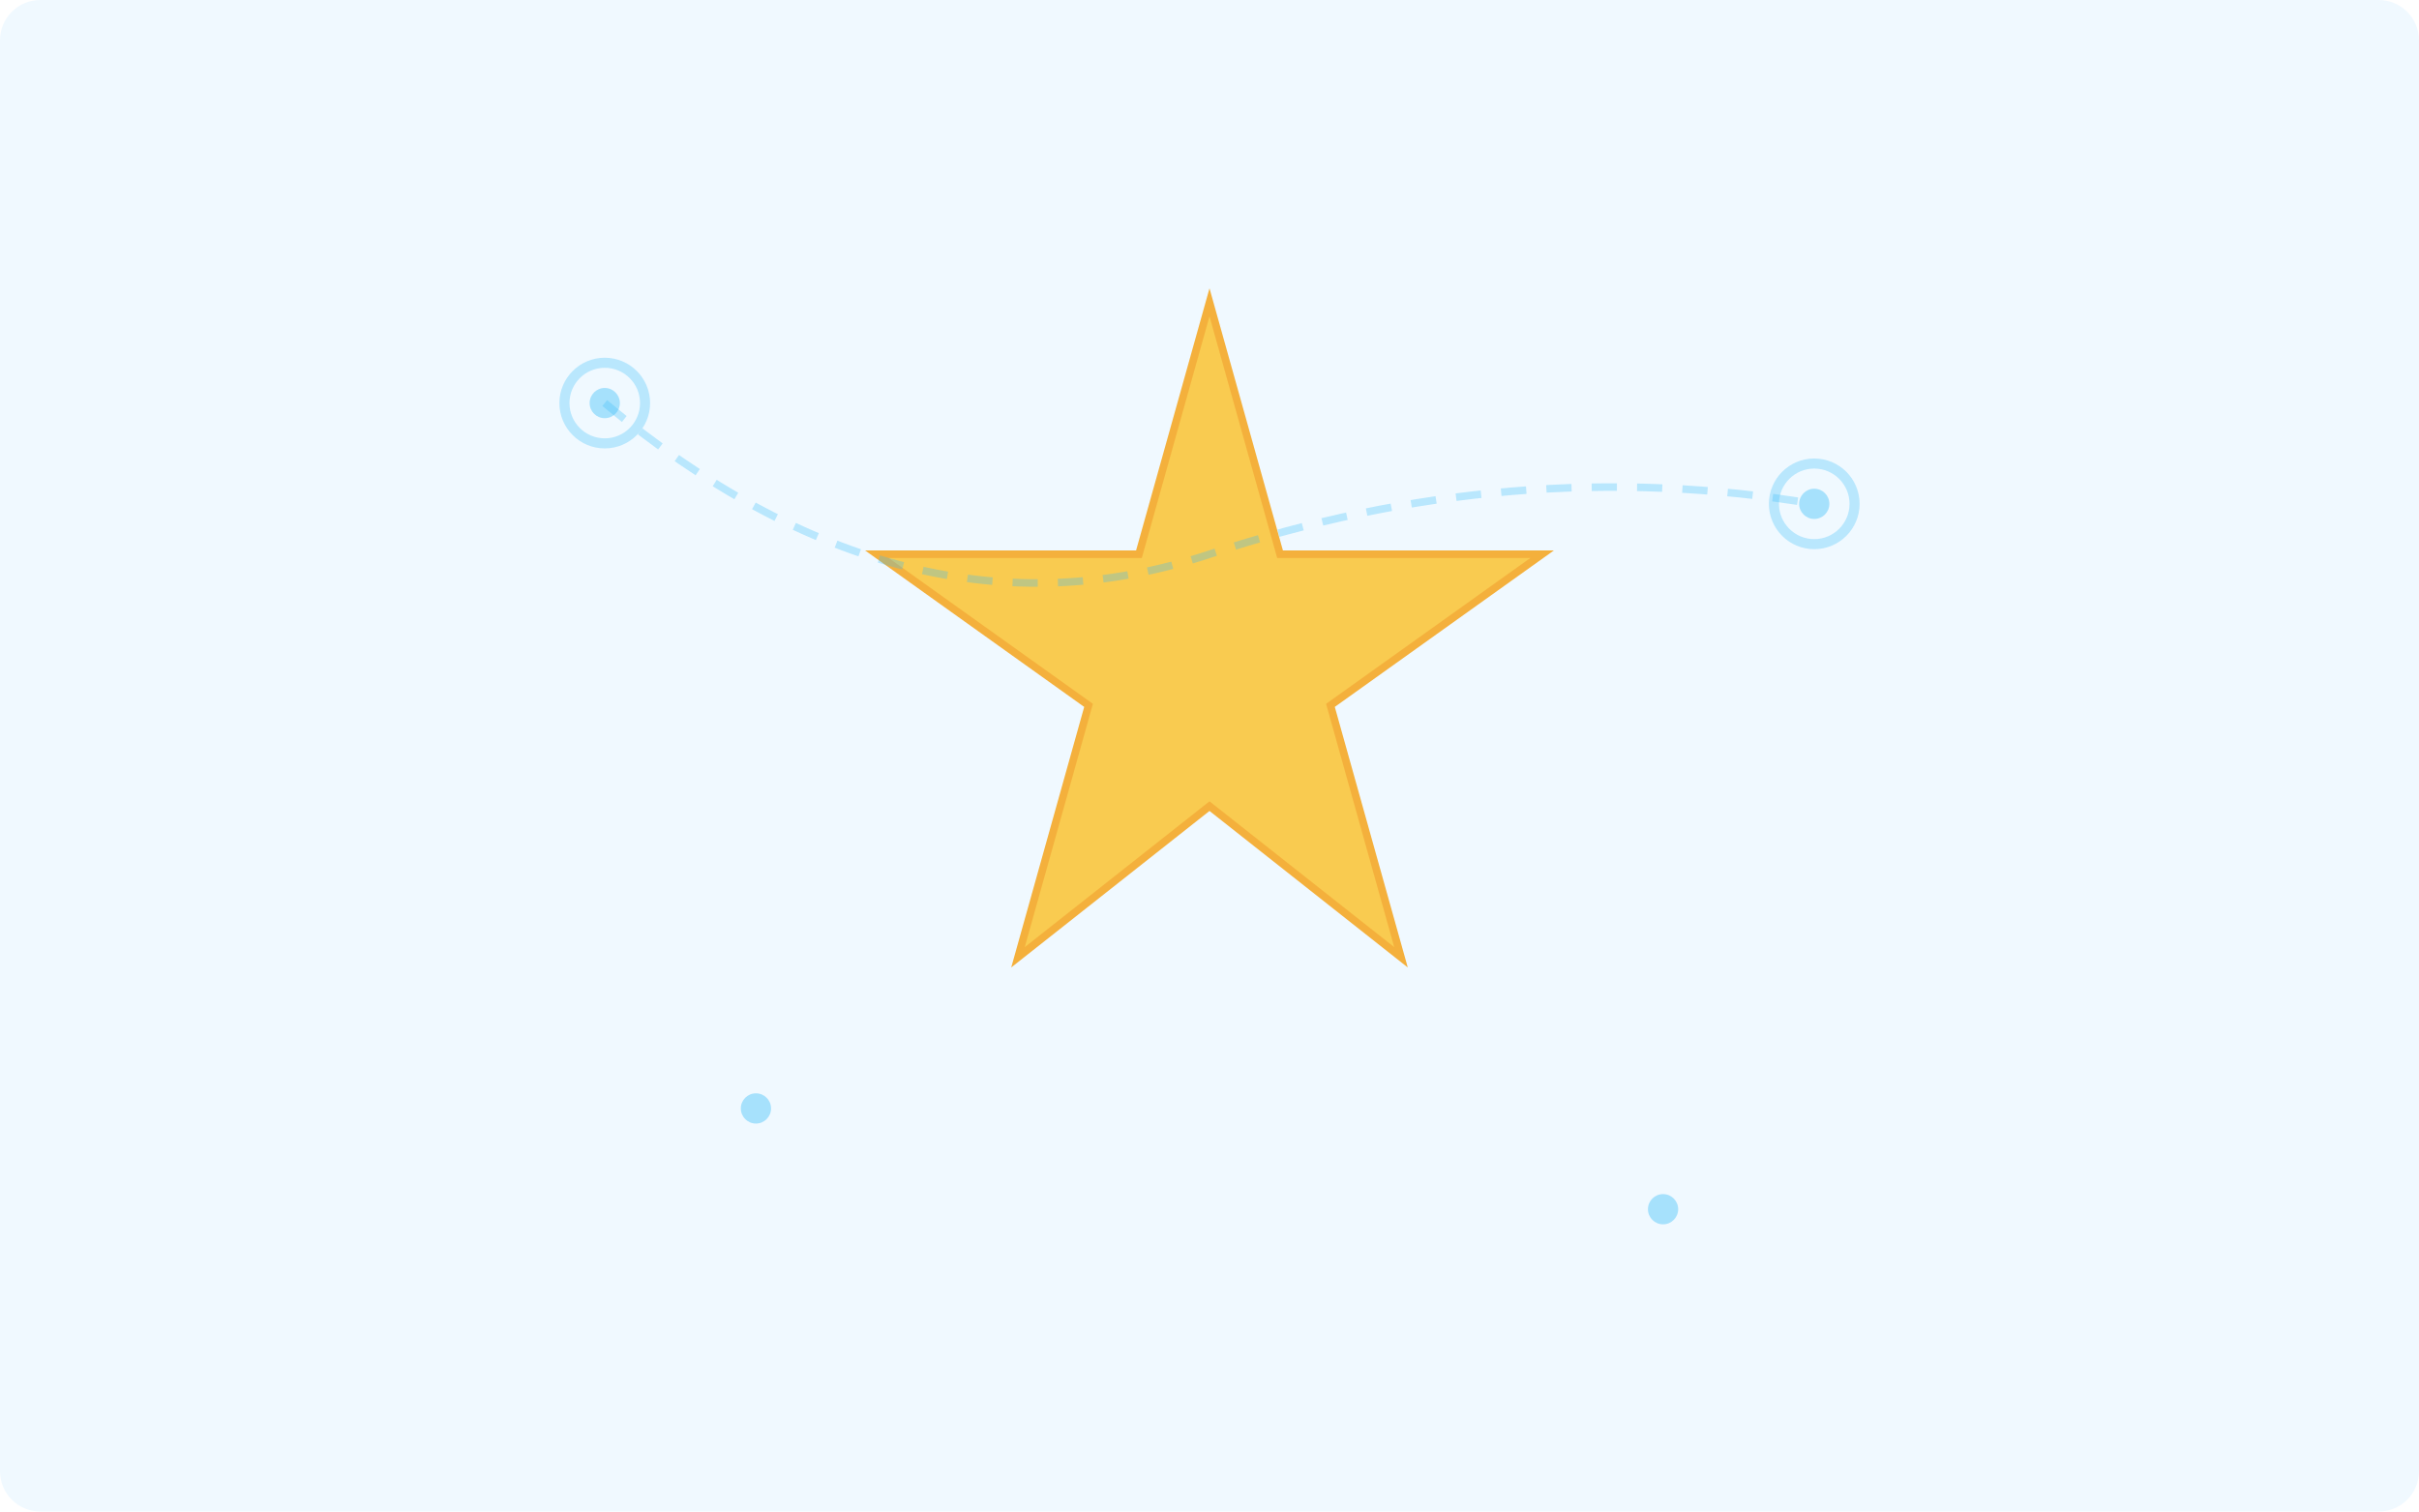
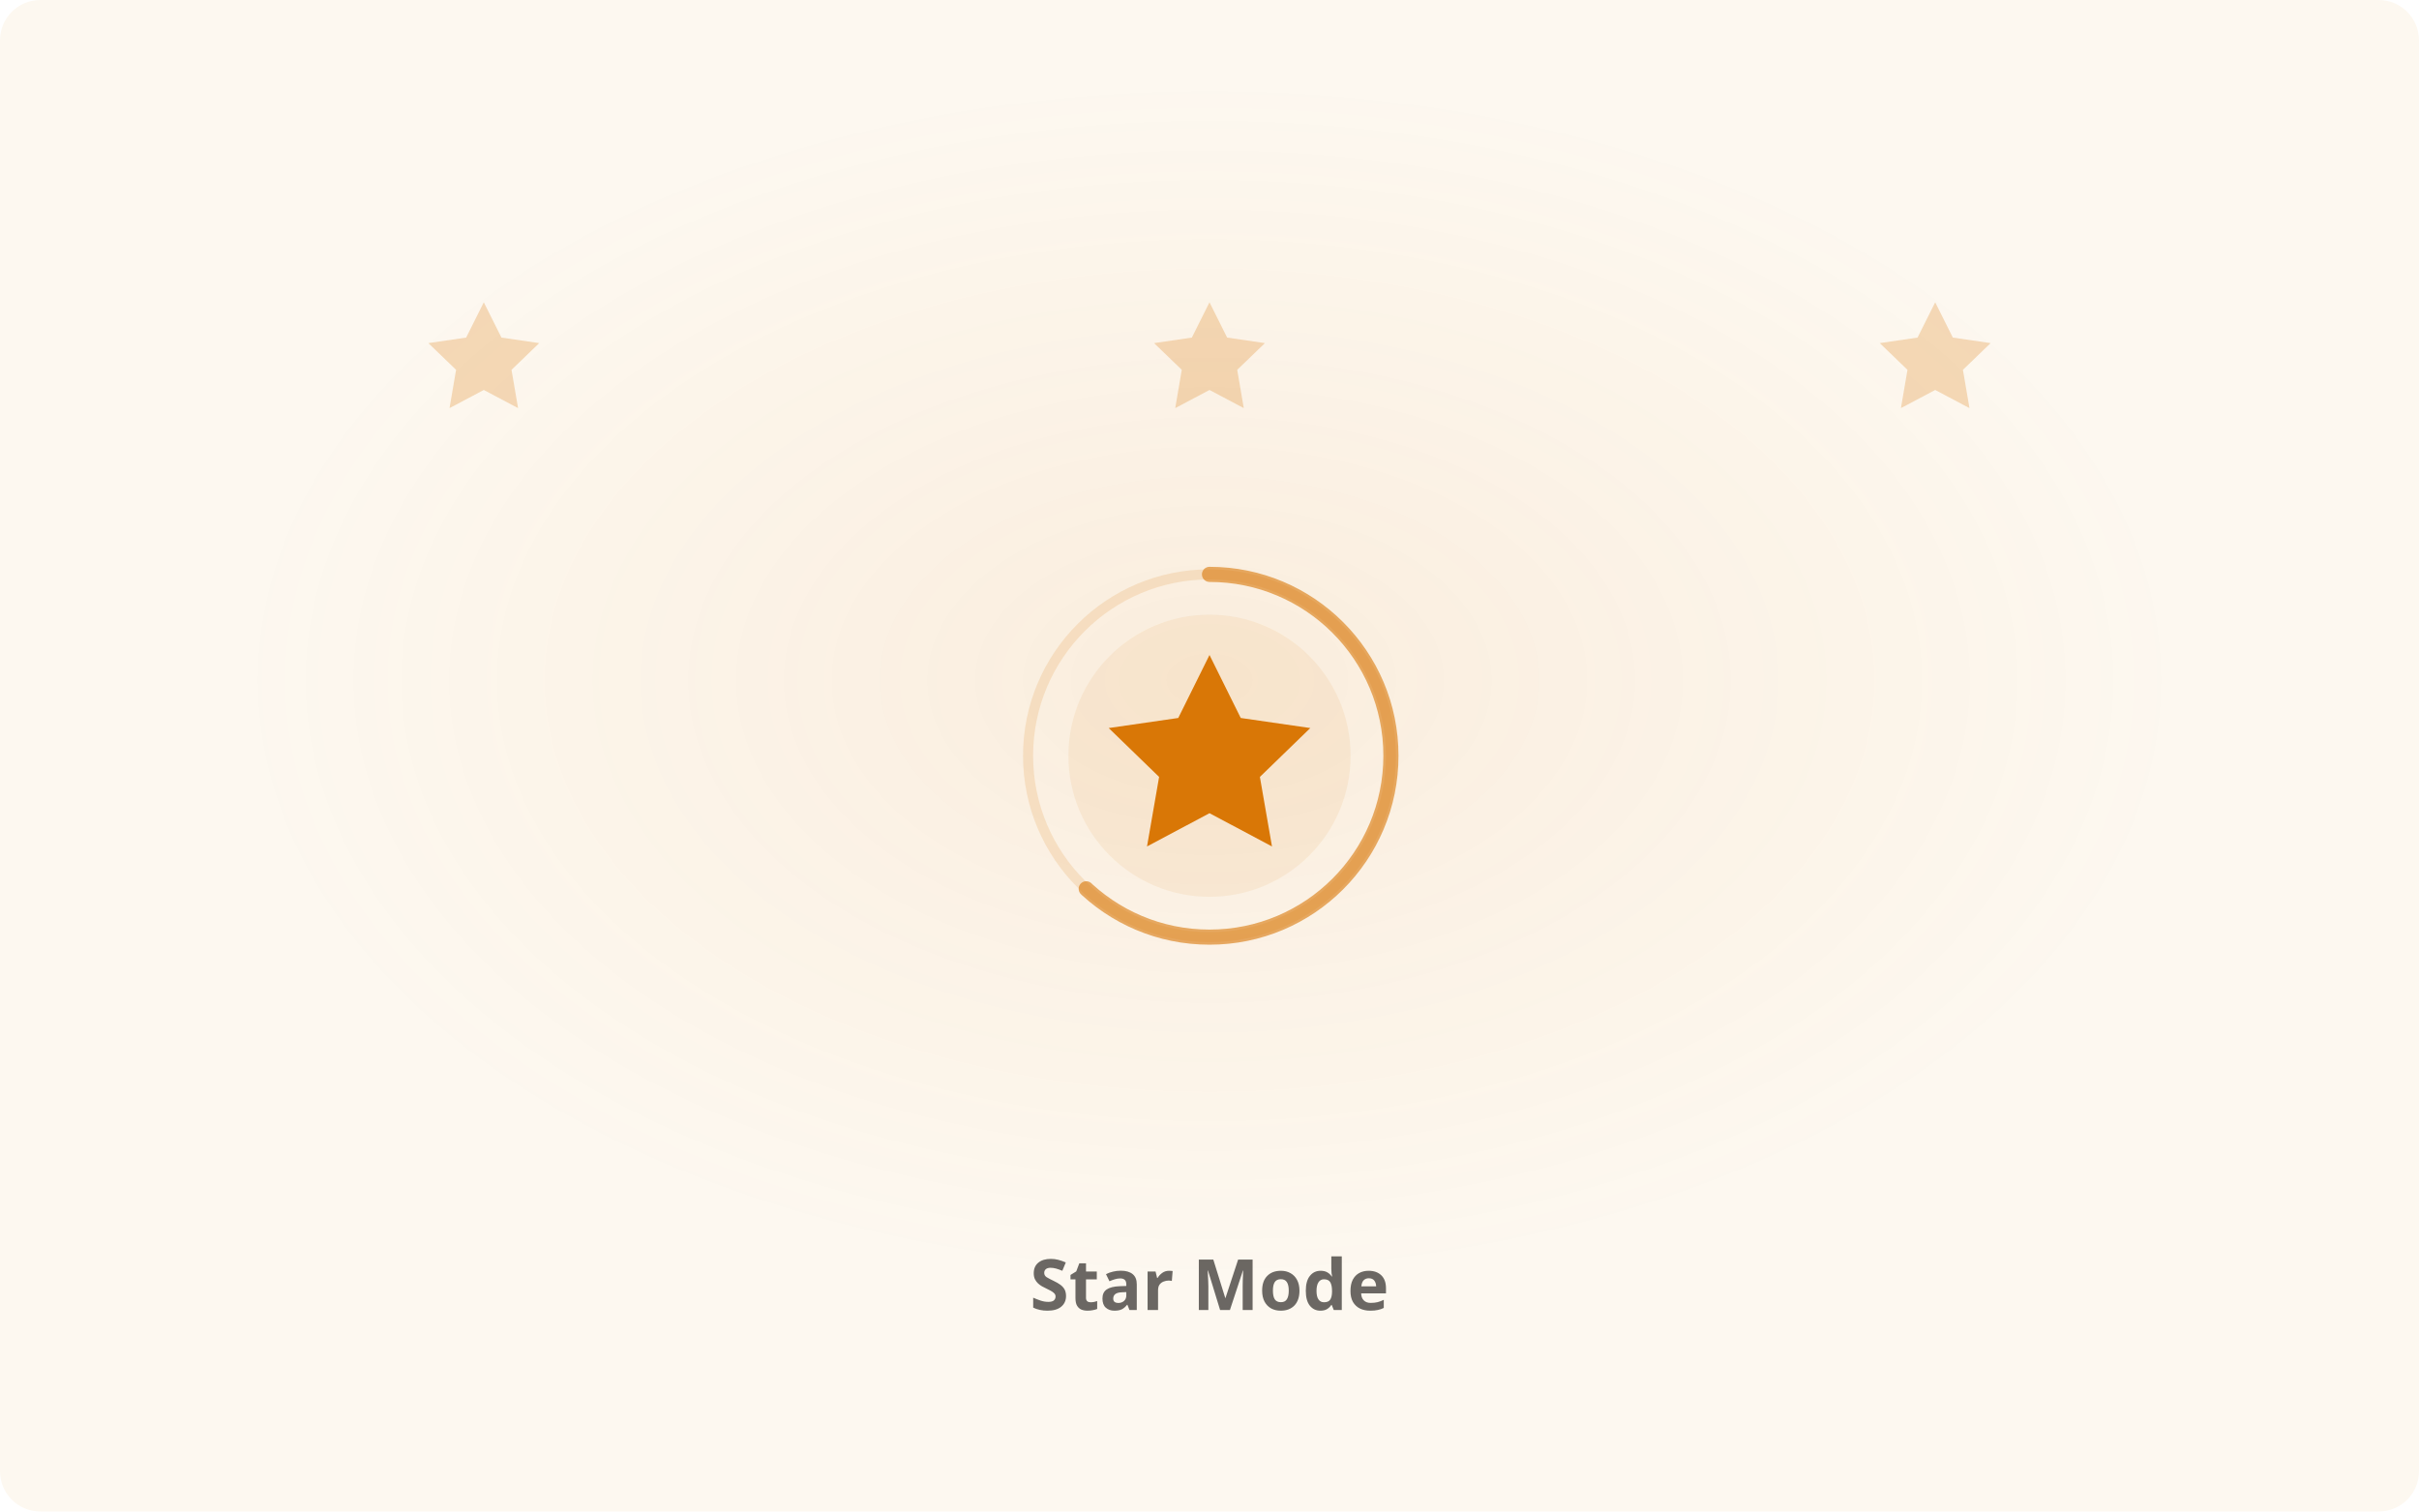
<svg xmlns="http://www.w3.org/2000/svg" width="480" height="300" viewBox="0 0 480 300">
-   <rect width="480" height="300" fill="#f0f9ff" rx="8" />
-   <polygon points="240,60 254,110 306,110 264,140 278,190 240,160 202,190 216,140 174,110 226,110" fill="#fbbf24" opacity="0.8" stroke="#f59e0b" stroke-width="1.5" />
-   <circle cx="120" cy="80" r="3" fill="#38bdf8" opacity="0.4" />
-   <circle cx="360" cy="100" r="3" fill="#38bdf8" opacity="0.4" />
-   <circle cx="150" cy="220" r="3" fill="#38bdf8" opacity="0.4" />
-   <circle cx="330" cy="240" r="3" fill="#38bdf8" opacity="0.4" />
-   <path d="M120 80 Q180 130 240 110 Q300 90 360 100" fill="none" stroke="#38bdf8" stroke-width="1.5" stroke-dasharray="5 4" opacity="0.3" />
-   <circle cx="120" cy="80" r="8" fill="none" stroke="#38bdf8" stroke-width="2" opacity="0.3" />
-   <circle cx="360" cy="100" r="8" fill="none" stroke="#38bdf8" stroke-width="2" opacity="0.3" />
+   <rect width="480" height="300" fill="#FDF8F0" rx="8" />
+   <defs>
+     <radialGradient id="starGlow" cx="50%" cy="45%" r="40%">
+       <stop offset="0%" stop-color="#D97706" stop-opacity="0.08" />
+       <stop offset="100%" stop-color="#D97706" stop-opacity="0" />
+     </radialGradient>
+   </defs>
+   <rect width="480" height="300" fill="url(#starGlow)" />
+   <g opacity="0.25">
+     <path d="M96 60l3.5 7 7.5 1.1-5.5 5.3 1.3 7.6-6.8-3.6-6.8 3.6 1.3-7.6-5.5-5.3 7.5-1.1z" fill="#D97706" />
+     <path d="M240 60l3.5 7 7.5 1.1-5.5 5.3 1.3 7.6-6.8-3.6-6.8 3.6 1.3-7.6-5.5-5.3 7.5-1.1z" fill="#D97706" />
+     <path d="M384 60l3.5 7 7.5 1.1-5.5 5.3 1.3 7.6-6.8-3.6-6.8 3.6 1.3-7.6-5.5-5.3 7.5-1.1z" fill="#D97706" />
+   </g>
+   <g transform="translate(240,150)">
+     <circle r="36" fill="none" stroke="#D97706" stroke-width="2" opacity="0.15" />
+     <circle r="28" fill="#D97706" opacity="0.08" />
+     <path d="M0-20l6.2 12.5 13.8 2-10 9.7 2.4 13.8L0 11.4-12.4 18l2.4-13.8-10-9.7 13.8-2z" fill="#D97706" />
+     <circle r="36" fill="none" stroke="#D97706" stroke-width="3" opacity="0.6" stroke-dasharray="140 90" stroke-linecap="round" transform="rotate(-90)" />
+   </g>
+   <text x="240" y="260" text-anchor="middle" fill="#2D2A26" font-size="14" font-family="system-ui, sans-serif" font-weight="600" opacity="0.7">
+     Star Mode
+   </text>
</svg>
